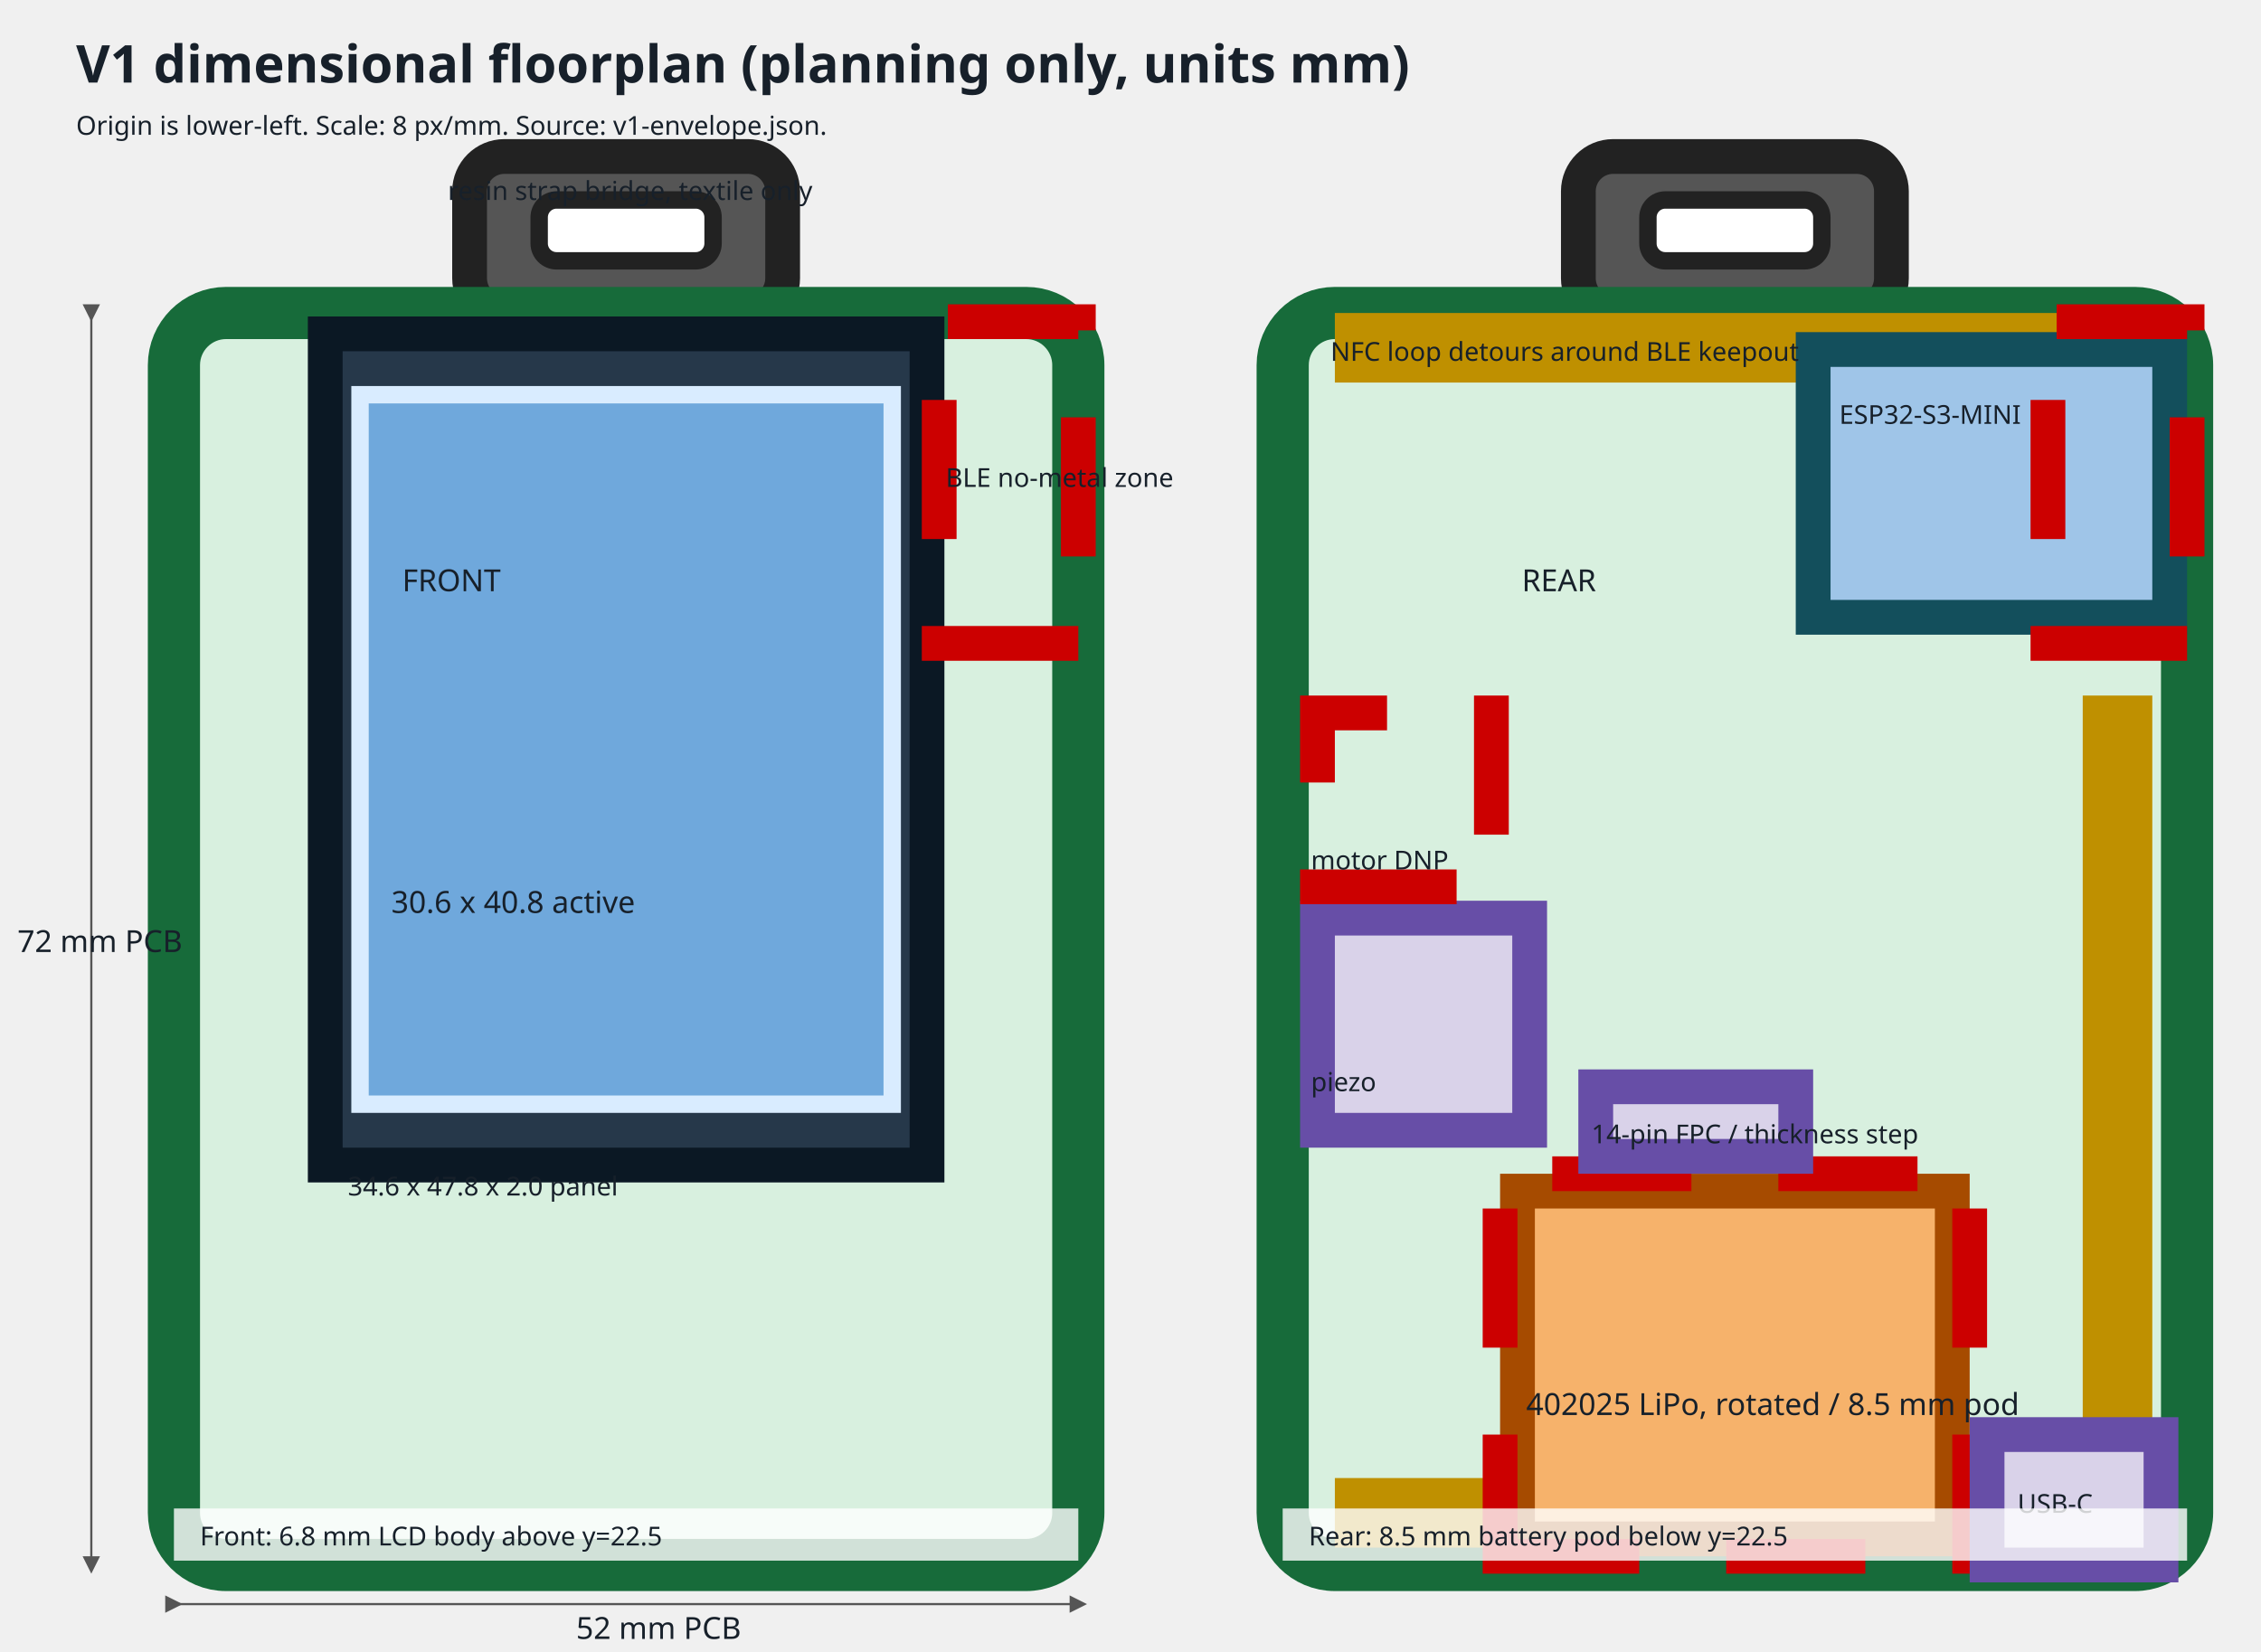
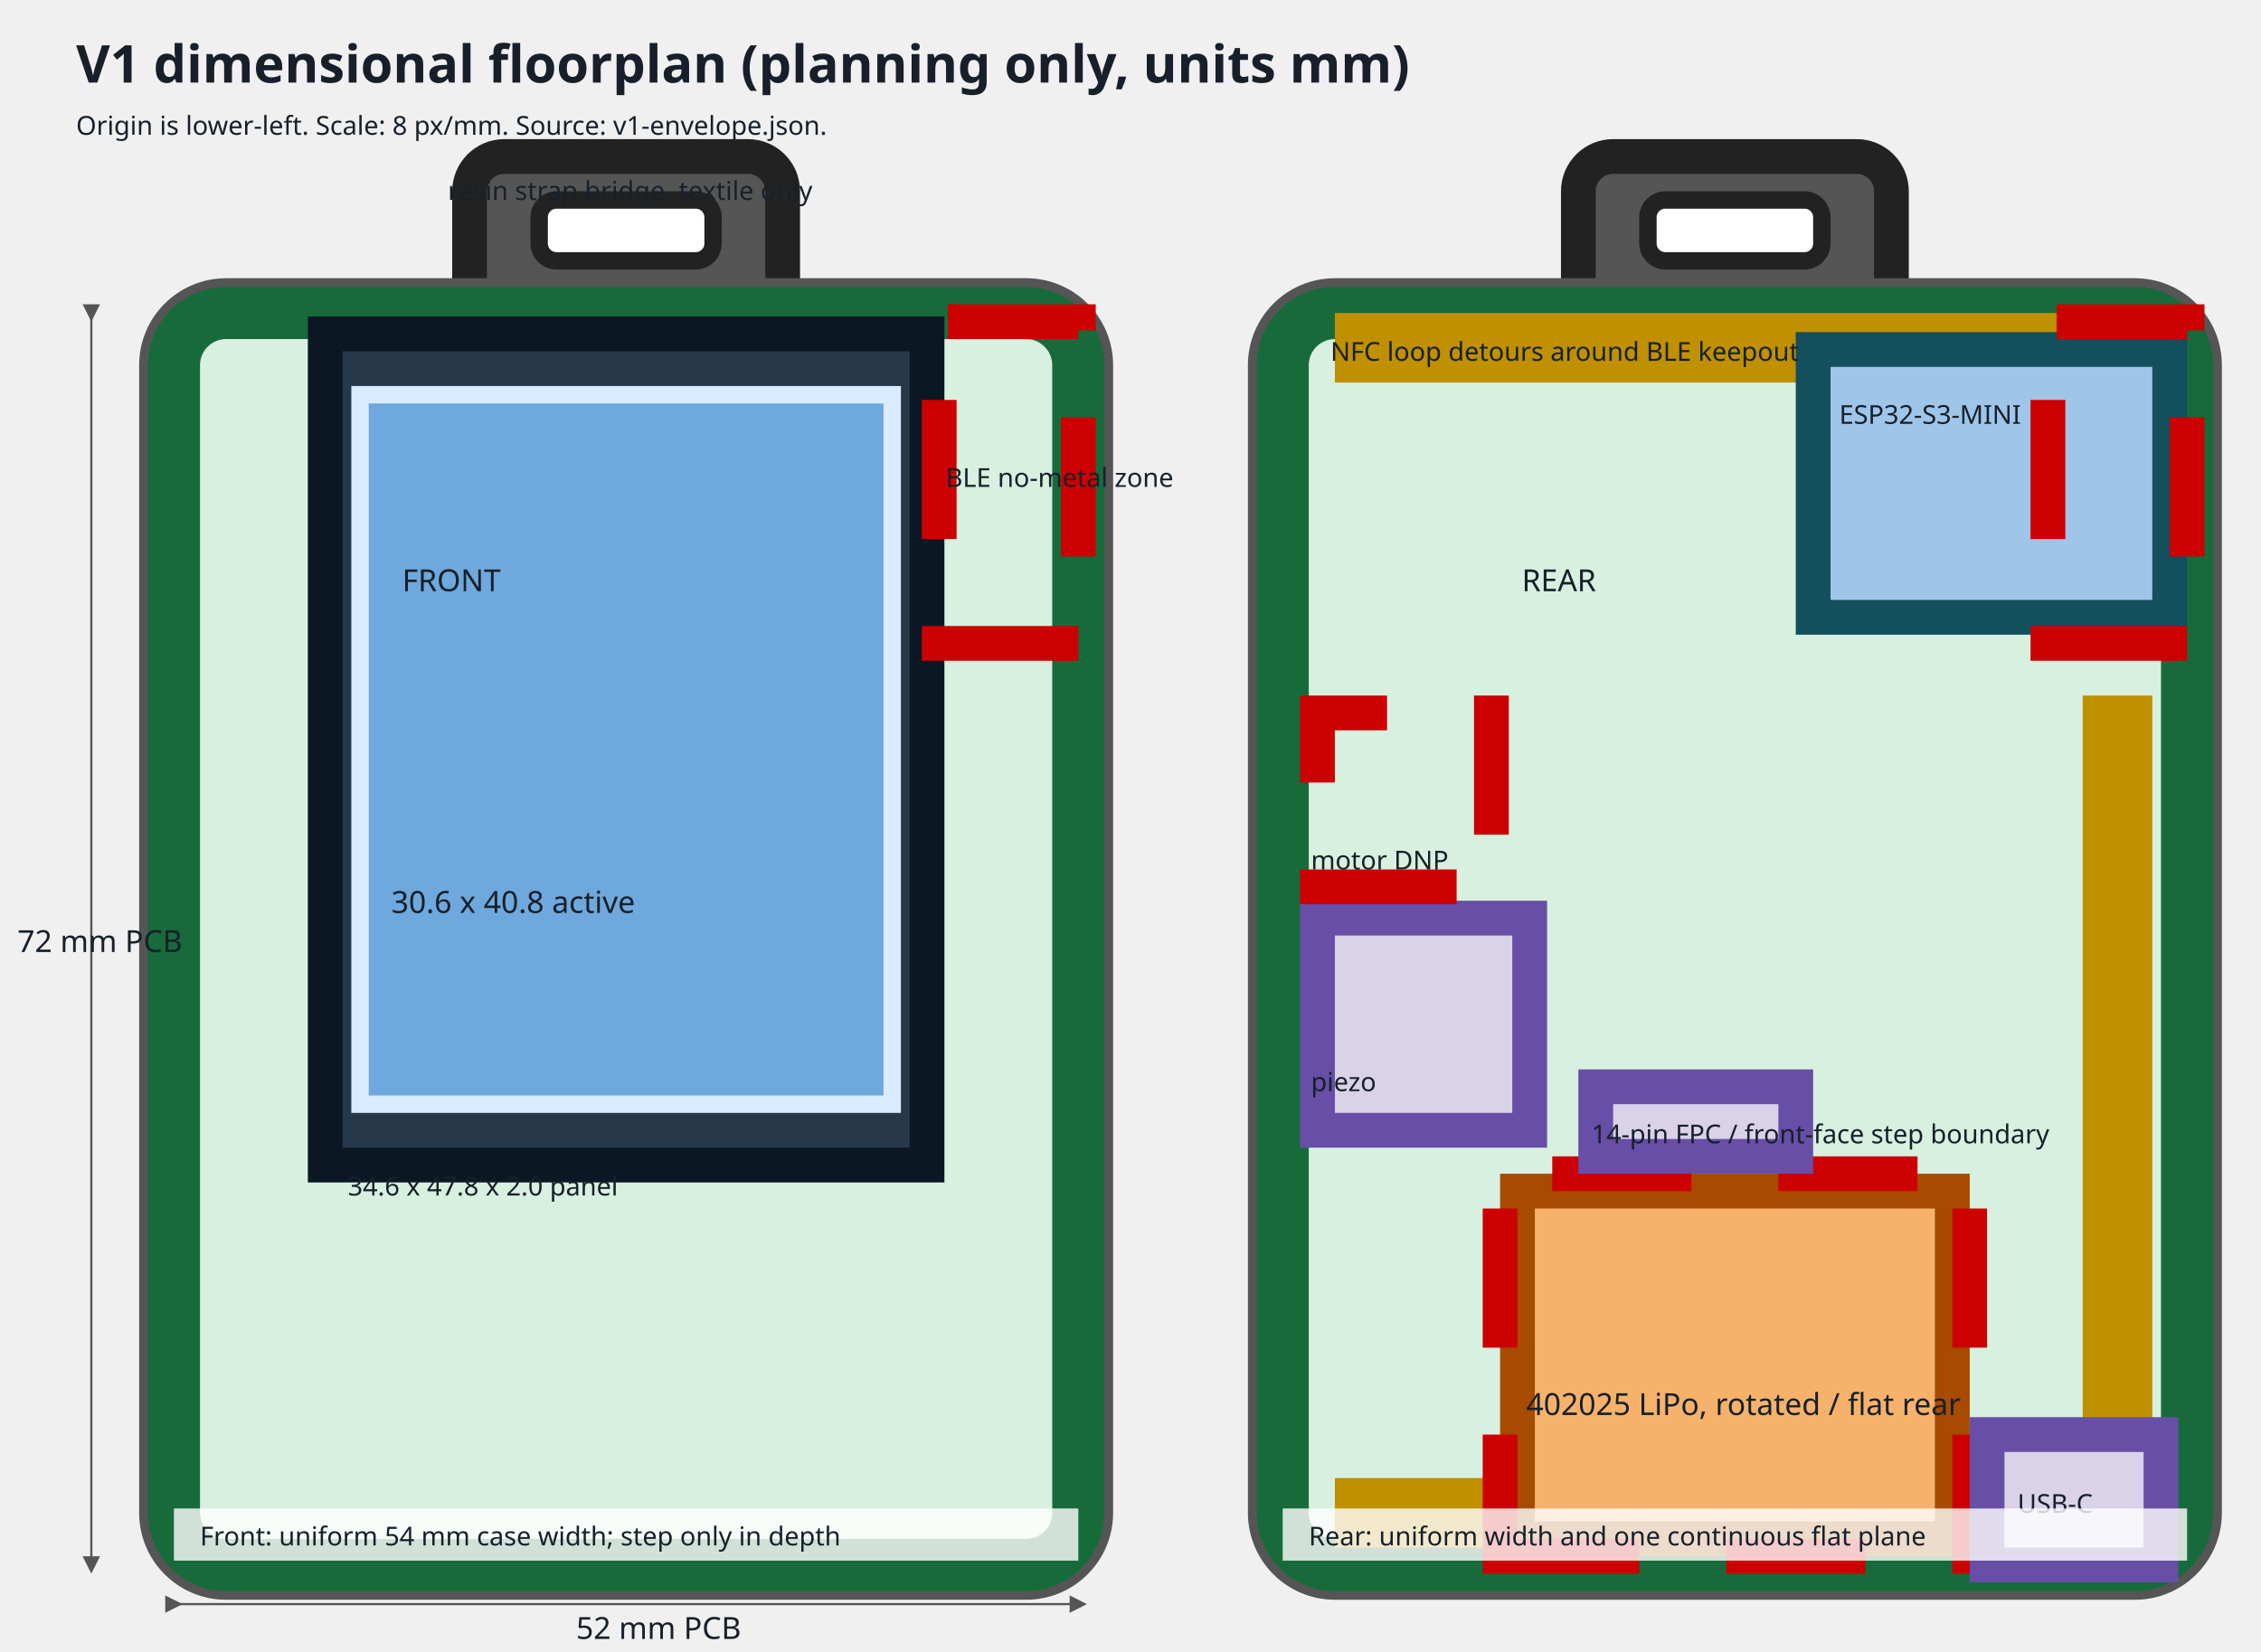
<svg xmlns="http://www.w3.org/2000/svg" width="1040" height="760" viewBox="0 0 1040 760">
  <style>
    text { font-family: sans-serif; fill: #17202a; }
    .title { font-size: 24px; font-weight: 700; }
    .label { font-size: 14px; }
    .small { font-size: 12px; }
    .board { fill: #d8f0df; stroke: #176b3a; stroke-width: 3; }
+     .caseoutline { fill: #eeeeee; stroke: #555; stroke-width: 2; }
    .display { fill: #26384a; stroke: #0b1824; stroke-width: 2; }
    .active { fill: #6fa8dc; stroke: #d9ecff; stroke-width: 1; }
    .battery { fill: #f6b26b; stroke: #a64b00; stroke-width: 2; }
    .keepout { fill: none; stroke: #cc0000; stroke-width: 2; stroke-dasharray: 8 5; }
    .module { fill: #9fc5e8; stroke: #134f5c; stroke-width: 2; }
    .part { fill: #d9d2e9; stroke: #674ea7; stroke-width: 2; }
    .nfc { fill: none; stroke: #bf9000; stroke-width: 4; }
    .strap { fill: #555; stroke: #222; stroke-width: 2; }
    .opening { fill: #fff; stroke: #222; stroke-width: 1; }
    .dim { stroke: #555; stroke-width: 1; marker-start: url(#arrow); marker-end: url(#arrow); }
  </style>
  <defs>
    <marker id="arrow" markerWidth="8" markerHeight="8" refX="4" refY="4" orient="auto">
      <path d="M0,0 L8,4 L0,8 z" fill="#555" />
    </marker>
  </defs>
  <text x="35" y="38" class="title">V1 dimensional floorplan (planning only, units mm)</text>
  <text x="35" y="62" class="small">Origin is lower-left. Scale: 8 px/mm. Source: v1-envelope.json.</text>
  <g transform="translate(80 720) scale(8 -8)">
    <rect class="strap" x="17" y="72" width="18" height="9" rx="2" />
    <rect class="opening" x="21" y="75" width="10" height="3.5" rx="1" />
+     <rect class="caseoutline" x="-1" y="-1" width="54" height="74" rx="4" />
    <rect class="board" x="0" y="0" width="52" height="72" rx="3" />
    <rect class="display" x="8.7" y="23" width="34.6" height="47.8" />
    <rect class="active" x="10.7" y="26.5" width="30.6" height="40.8" />
    <rect class="keepout" x="44" y="53" width="8" height="18.5" />
  </g>
  <text x="185" y="272" class="label" fill="#fff">FRONT</text>
  <text x="180" y="420" class="label" fill="#fff">30.6 x 40.8 active</text>
  <text x="160" y="550" class="small" fill="#fff">34.6 x 47.8 x 2.0 panel</text>
  <text x="435" y="224" class="small" fill="#cc0000">BLE no-metal zone</text>
  <text x="206" y="92" class="small">resin strap bridge, textile only</text>
  <g transform="translate(590 720) scale(8 -8)">
    <rect class="strap" x="17" y="72" width="18" height="9" rx="2" />
    <rect class="opening" x="21" y="75" width="10" height="3.5" rx="1" />
+     <rect class="caseoutline" x="-1" y="-1" width="54" height="74" rx="4" />
    <rect class="board" x="0" y="0" width="52" height="72" rx="3" />
    <path class="nfc" d="M3 3 H48 V50 M48 70 H3 Z" />
    <rect class="battery" x="13.5" y="1.5" width="25" height="20" />
    <rect class="keepout" x="12.5" y="0.5" width="27" height="22" />
    <rect class="module" x="30.5" y="54.5" width="20.5" height="15.4" />
    <rect class="keepout" x="44" y="53" width="8" height="18.5" />
    <rect class="part" x="18" y="23.5" width="11.5" height="4" />
    <rect class="part" x="40.5" y="0" width="10" height="7.5" />
    <rect class="part" x="2" y="25" width="12.2" height="12.2" />
    <rect class="keepout" x="2" y="39" width="10" height="10" />
  </g>
  <text x="700" y="272" class="label">REAR</text>
-   <text x="702" y="651" class="label">402025 LiPo, rotated / 8.5 mm pod</text>
+   <text x="702" y="651" class="label">402025 LiPo, rotated / flat rear</text>
  <text x="846" y="195" class="small">ESP32-S3-MINI</text>
  <text x="928" y="696" class="small">USB-C</text>
  <text x="603" y="502" class="small">piezo</text>
  <text x="603" y="400" class="small">motor DNP</text>
-   <text x="732" y="526" class="small">14-pin FPC / thickness step</text>
+   <text x="732" y="526" class="small">14-pin FPC / front-face step boundary</text>
  <text x="612" y="166" class="small" fill="#bf9000">NFC loop detours around BLE keepout</text>
  <line x1="80" y1="738" x2="496" y2="738" class="dim" />
  <text x="265" y="754" class="label">52 mm PCB</text>
  <line x1="42" y1="144" x2="42" y2="720" class="dim" />
  <text x="8" y="438" class="label">72 mm PCB</text>
  <rect x="80" y="694" width="416" height="24" fill="#fff" opacity="0.8" />
-   <text x="92" y="711" class="small">Front: 6.8 mm LCD body above y=22.5</text>
+   <text x="92" y="711" class="small">Front: uniform 54 mm case width; step only in depth</text>
  <rect x="590" y="694" width="416" height="24" fill="#fff" opacity="0.8" />
-   <text x="602" y="711" class="small">Rear: 8.5 mm battery pod below y=22.5</text>
+   <text x="602" y="711" class="small">Rear: uniform width and one continuous flat plane</text>
</svg>
